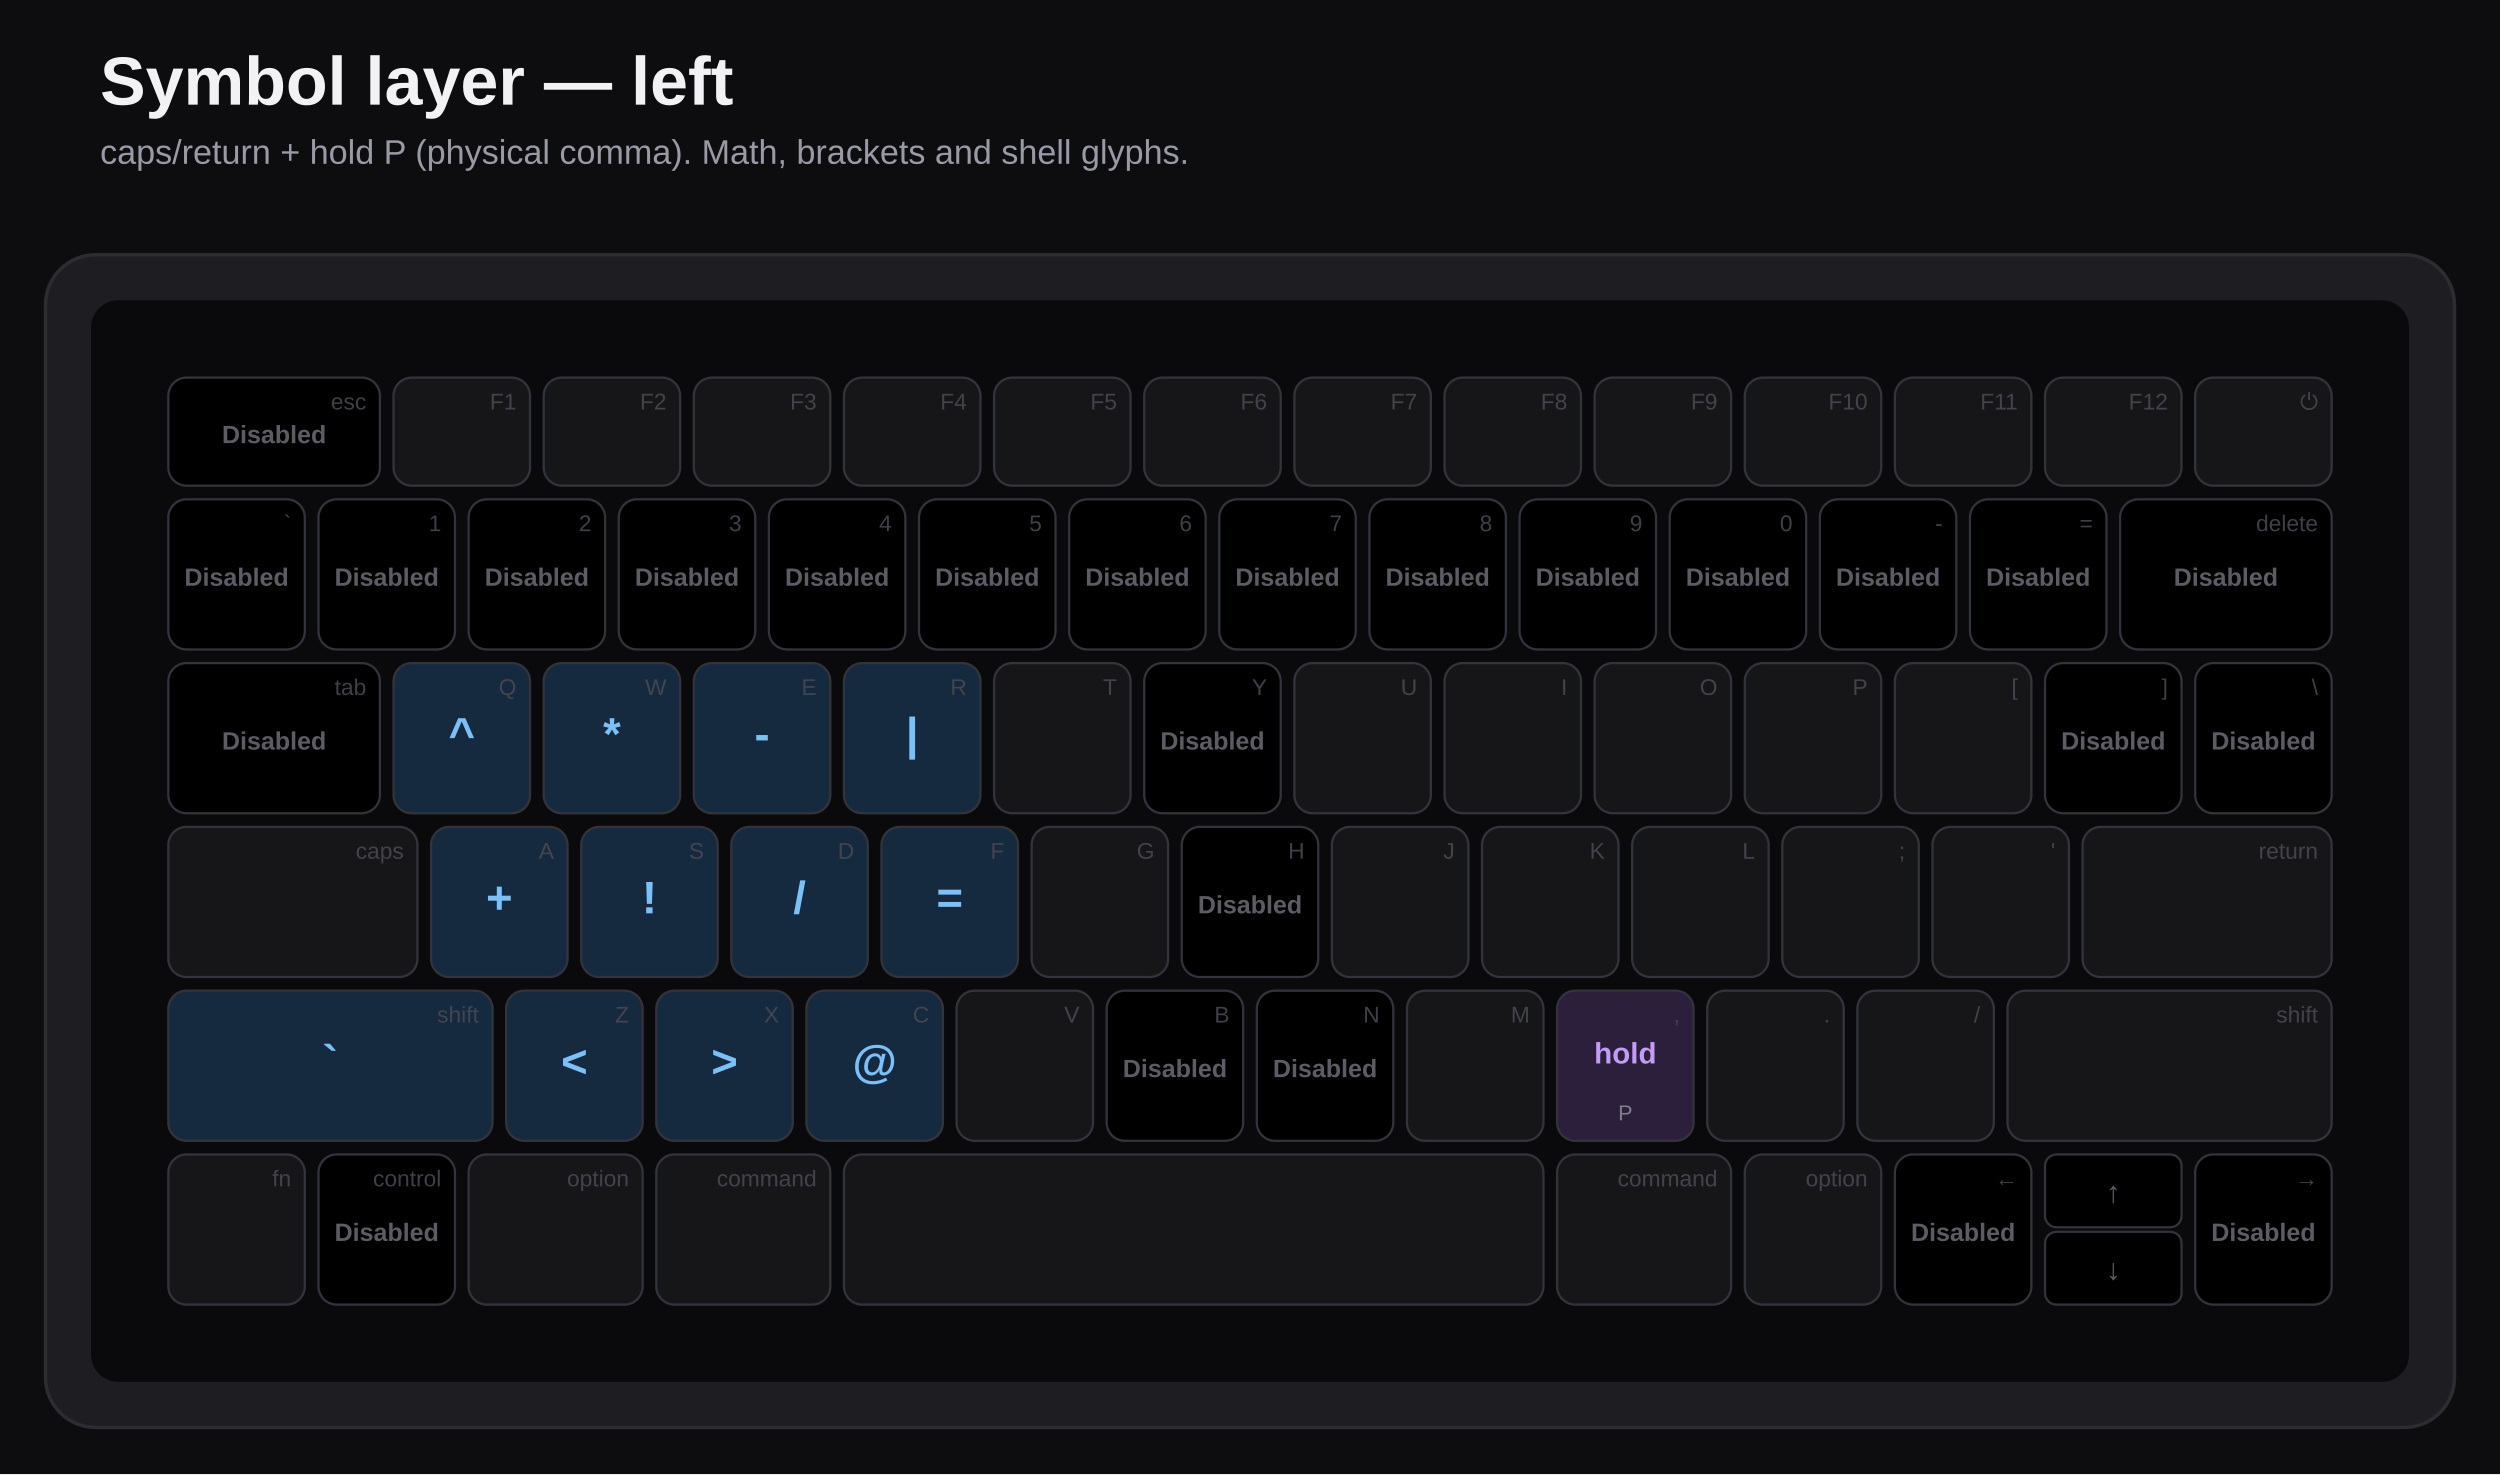
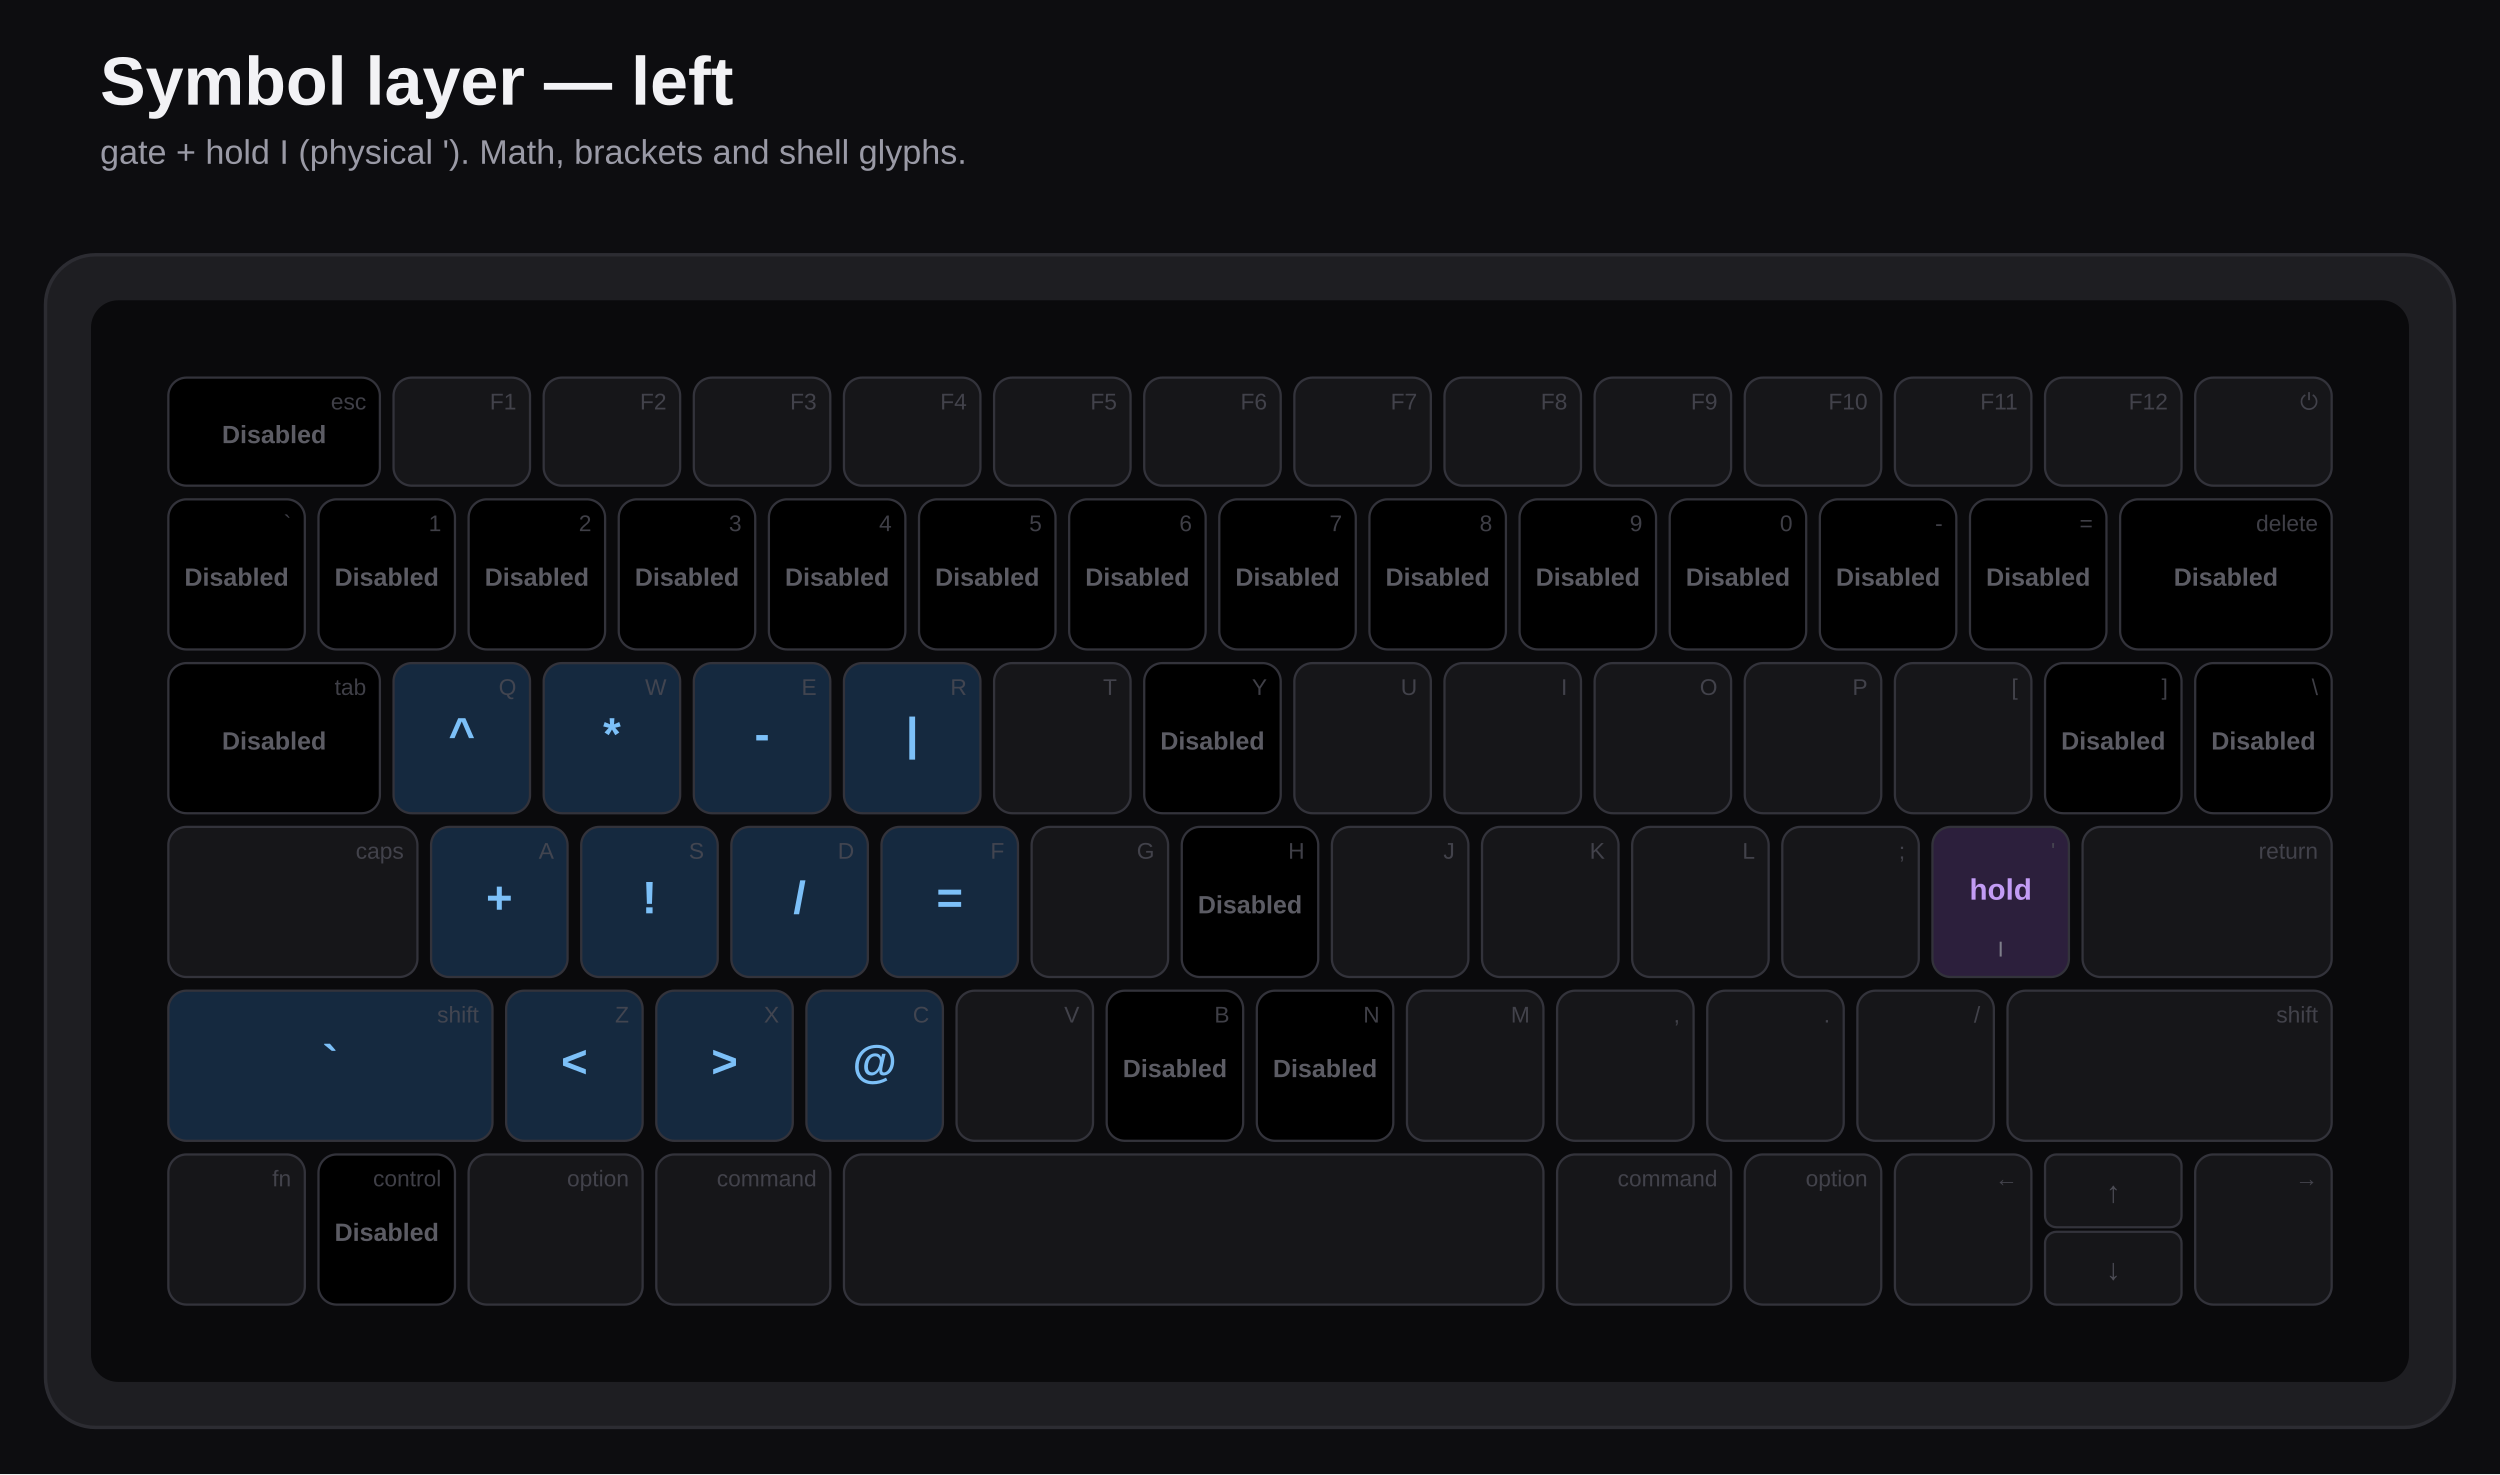
<svg xmlns="http://www.w3.org/2000/svg" width="1099" height="648" viewBox="0 0 1099 648" role="img" aria-label="Symbol layer — left layer of the splitmac">
  <rect width="1099" height="648" fill="#0d0d10" />
  <text x="44.0" y="46.0" fill="#f2f2f5" font-size="30" font-weight="700" text-anchor="start" opacity="1.0" font-family="-apple-system, BlinkMacSystemFont, 'SF Pro Text', 'Helvetica Neue', Arial, sans-serif">Symbol layer — left</text>
-   <text x="44.0" y="72.0" fill="#9a9aa6" font-size="15" font-weight="400" text-anchor="start" opacity="1.0" font-family="-apple-system, BlinkMacSystemFont, 'SF Pro Text', 'Helvetica Neue', Arial, sans-serif">caps/return + hold P (physical comma). Math, brackets and shell glyphs.</text>
+   <text x="44.0" y="72.0" fill="#9a9aa6" font-size="15" font-weight="400" text-anchor="start" opacity="1.0" font-family="-apple-system, BlinkMacSystemFont, 'SF Pro Text', 'Helvetica Neue', Arial, sans-serif">gate + hold I (physical '). Math, brackets and shell glyphs.</text>
  <rect x="20.0" y="112.0" width="1059.0" height="515.5" rx="22" fill="#1e1e22" stroke="#2c2c32" stroke-width="1.5" />
  <rect x="40.0" y="132.0" width="1019.0" height="475.5" rx="12" fill="#0a0a0c" />
  <rect x="74.0" y="166.0" width="93.0" height="47.5" rx="8" fill="#000000" stroke="#33333b" stroke-width="1" />
  <text x="161.0" y="180.0" fill="#4a4a53" font-size="10" font-weight="500" text-anchor="end" opacity="0.85" font-family="-apple-system, BlinkMacSystemFont, 'SF Pro Text', 'Helvetica Neue', Arial, sans-serif">esc</text>
  <text x="120.5" y="194.8" fill="#5c5c64" font-size="11" font-weight="600" text-anchor="middle" opacity="1.0" font-family="-apple-system, BlinkMacSystemFont, 'SF Pro Text', 'Helvetica Neue', Arial, sans-serif">Disabled</text>
  <rect x="173.0" y="166.0" width="60.0" height="47.5" rx="8" fill="#161619" stroke="#33333b" stroke-width="1" />
  <text x="227.0" y="180.0" fill="#4a4a53" font-size="10" font-weight="500" text-anchor="end" opacity="0.85" font-family="-apple-system, BlinkMacSystemFont, 'SF Pro Text', 'Helvetica Neue', Arial, sans-serif">F1</text>
  <rect x="239.0" y="166.0" width="60.0" height="47.5" rx="8" fill="#161619" stroke="#33333b" stroke-width="1" />
  <text x="293.0" y="180.0" fill="#4a4a53" font-size="10" font-weight="500" text-anchor="end" opacity="0.85" font-family="-apple-system, BlinkMacSystemFont, 'SF Pro Text', 'Helvetica Neue', Arial, sans-serif">F2</text>
  <rect x="305.0" y="166.0" width="60.0" height="47.5" rx="8" fill="#161619" stroke="#33333b" stroke-width="1" />
  <text x="359.0" y="180.0" fill="#4a4a53" font-size="10" font-weight="500" text-anchor="end" opacity="0.85" font-family="-apple-system, BlinkMacSystemFont, 'SF Pro Text', 'Helvetica Neue', Arial, sans-serif">F3</text>
  <rect x="371.0" y="166.0" width="60.0" height="47.5" rx="8" fill="#161619" stroke="#33333b" stroke-width="1" />
  <text x="425.0" y="180.0" fill="#4a4a53" font-size="10" font-weight="500" text-anchor="end" opacity="0.85" font-family="-apple-system, BlinkMacSystemFont, 'SF Pro Text', 'Helvetica Neue', Arial, sans-serif">F4</text>
  <rect x="437.0" y="166.0" width="60.0" height="47.5" rx="8" fill="#161619" stroke="#33333b" stroke-width="1" />
  <text x="491.0" y="180.0" fill="#4a4a53" font-size="10" font-weight="500" text-anchor="end" opacity="0.85" font-family="-apple-system, BlinkMacSystemFont, 'SF Pro Text', 'Helvetica Neue', Arial, sans-serif">F5</text>
  <rect x="503.0" y="166.0" width="60.0" height="47.5" rx="8" fill="#161619" stroke="#33333b" stroke-width="1" />
  <text x="557.0" y="180.0" fill="#4a4a53" font-size="10" font-weight="500" text-anchor="end" opacity="0.85" font-family="-apple-system, BlinkMacSystemFont, 'SF Pro Text', 'Helvetica Neue', Arial, sans-serif">F6</text>
  <rect x="569.0" y="166.0" width="60.0" height="47.5" rx="8" fill="#161619" stroke="#33333b" stroke-width="1" />
  <text x="623.0" y="180.0" fill="#4a4a53" font-size="10" font-weight="500" text-anchor="end" opacity="0.85" font-family="-apple-system, BlinkMacSystemFont, 'SF Pro Text', 'Helvetica Neue', Arial, sans-serif">F7</text>
  <rect x="635.0" y="166.0" width="60.0" height="47.5" rx="8" fill="#161619" stroke="#33333b" stroke-width="1" />
  <text x="689.0" y="180.0" fill="#4a4a53" font-size="10" font-weight="500" text-anchor="end" opacity="0.85" font-family="-apple-system, BlinkMacSystemFont, 'SF Pro Text', 'Helvetica Neue', Arial, sans-serif">F8</text>
  <rect x="701.0" y="166.0" width="60.0" height="47.5" rx="8" fill="#161619" stroke="#33333b" stroke-width="1" />
  <text x="755.0" y="180.0" fill="#4a4a53" font-size="10" font-weight="500" text-anchor="end" opacity="0.85" font-family="-apple-system, BlinkMacSystemFont, 'SF Pro Text', 'Helvetica Neue', Arial, sans-serif">F9</text>
  <rect x="767.0" y="166.0" width="60.0" height="47.5" rx="8" fill="#161619" stroke="#33333b" stroke-width="1" />
  <text x="821.0" y="180.0" fill="#4a4a53" font-size="10" font-weight="500" text-anchor="end" opacity="0.85" font-family="-apple-system, BlinkMacSystemFont, 'SF Pro Text', 'Helvetica Neue', Arial, sans-serif">F10</text>
  <rect x="833.0" y="166.0" width="60.0" height="47.5" rx="8" fill="#161619" stroke="#33333b" stroke-width="1" />
  <text x="887.0" y="180.0" fill="#4a4a53" font-size="10" font-weight="500" text-anchor="end" opacity="0.85" font-family="-apple-system, BlinkMacSystemFont, 'SF Pro Text', 'Helvetica Neue', Arial, sans-serif">F11</text>
  <rect x="899.0" y="166.0" width="60.0" height="47.5" rx="8" fill="#161619" stroke="#33333b" stroke-width="1" />
  <text x="953.0" y="180.0" fill="#4a4a53" font-size="10" font-weight="500" text-anchor="end" opacity="0.85" font-family="-apple-system, BlinkMacSystemFont, 'SF Pro Text', 'Helvetica Neue', Arial, sans-serif">F12</text>
  <rect x="965.0" y="166.0" width="60.0" height="47.5" rx="8" fill="#161619" stroke="#33333b" stroke-width="1" />
  <text x="1019.0" y="180.0" fill="#4a4a53" font-size="10" font-weight="500" text-anchor="end" opacity="0.85" font-family="-apple-system, BlinkMacSystemFont, 'SF Pro Text', 'Helvetica Neue', Arial, sans-serif">⏻</text>
  <rect x="74.0" y="219.5" width="60.0" height="66.0" rx="8" fill="#000000" stroke="#33333b" stroke-width="1" />
  <text x="128.0" y="233.5" fill="#4a4a53" font-size="10" font-weight="500" text-anchor="end" opacity="0.85" font-family="-apple-system, BlinkMacSystemFont, 'SF Pro Text', 'Helvetica Neue', Arial, sans-serif">`</text>
  <text x="104.0" y="257.5" fill="#5c5c64" font-size="11" font-weight="600" text-anchor="middle" opacity="1.0" font-family="-apple-system, BlinkMacSystemFont, 'SF Pro Text', 'Helvetica Neue', Arial, sans-serif">Disabled</text>
  <rect x="140.0" y="219.5" width="60.0" height="66.0" rx="8" fill="#000000" stroke="#33333b" stroke-width="1" />
  <text x="194.0" y="233.5" fill="#4a4a53" font-size="10" font-weight="500" text-anchor="end" opacity="0.85" font-family="-apple-system, BlinkMacSystemFont, 'SF Pro Text', 'Helvetica Neue', Arial, sans-serif">1</text>
  <text x="170.0" y="257.5" fill="#5c5c64" font-size="11" font-weight="600" text-anchor="middle" opacity="1.0" font-family="-apple-system, BlinkMacSystemFont, 'SF Pro Text', 'Helvetica Neue', Arial, sans-serif">Disabled</text>
  <rect x="206.0" y="219.5" width="60.0" height="66.0" rx="8" fill="#000000" stroke="#33333b" stroke-width="1" />
  <text x="260.0" y="233.5" fill="#4a4a53" font-size="10" font-weight="500" text-anchor="end" opacity="0.85" font-family="-apple-system, BlinkMacSystemFont, 'SF Pro Text', 'Helvetica Neue', Arial, sans-serif">2</text>
  <text x="236.0" y="257.5" fill="#5c5c64" font-size="11" font-weight="600" text-anchor="middle" opacity="1.0" font-family="-apple-system, BlinkMacSystemFont, 'SF Pro Text', 'Helvetica Neue', Arial, sans-serif">Disabled</text>
  <rect x="272.0" y="219.5" width="60.0" height="66.0" rx="8" fill="#000000" stroke="#33333b" stroke-width="1" />
  <text x="326.0" y="233.5" fill="#4a4a53" font-size="10" font-weight="500" text-anchor="end" opacity="0.85" font-family="-apple-system, BlinkMacSystemFont, 'SF Pro Text', 'Helvetica Neue', Arial, sans-serif">3</text>
  <text x="302.0" y="257.5" fill="#5c5c64" font-size="11" font-weight="600" text-anchor="middle" opacity="1.0" font-family="-apple-system, BlinkMacSystemFont, 'SF Pro Text', 'Helvetica Neue', Arial, sans-serif">Disabled</text>
  <rect x="338.0" y="219.5" width="60.0" height="66.0" rx="8" fill="#000000" stroke="#33333b" stroke-width="1" />
  <text x="392.0" y="233.5" fill="#4a4a53" font-size="10" font-weight="500" text-anchor="end" opacity="0.85" font-family="-apple-system, BlinkMacSystemFont, 'SF Pro Text', 'Helvetica Neue', Arial, sans-serif">4</text>
  <text x="368.0" y="257.5" fill="#5c5c64" font-size="11" font-weight="600" text-anchor="middle" opacity="1.0" font-family="-apple-system, BlinkMacSystemFont, 'SF Pro Text', 'Helvetica Neue', Arial, sans-serif">Disabled</text>
  <rect x="404.0" y="219.5" width="60.0" height="66.0" rx="8" fill="#000000" stroke="#33333b" stroke-width="1" />
  <text x="458.0" y="233.5" fill="#4a4a53" font-size="10" font-weight="500" text-anchor="end" opacity="0.85" font-family="-apple-system, BlinkMacSystemFont, 'SF Pro Text', 'Helvetica Neue', Arial, sans-serif">5</text>
  <text x="434.0" y="257.5" fill="#5c5c64" font-size="11" font-weight="600" text-anchor="middle" opacity="1.0" font-family="-apple-system, BlinkMacSystemFont, 'SF Pro Text', 'Helvetica Neue', Arial, sans-serif">Disabled</text>
  <rect x="470.0" y="219.5" width="60.0" height="66.0" rx="8" fill="#000000" stroke="#33333b" stroke-width="1" />
  <text x="524.0" y="233.5" fill="#4a4a53" font-size="10" font-weight="500" text-anchor="end" opacity="0.85" font-family="-apple-system, BlinkMacSystemFont, 'SF Pro Text', 'Helvetica Neue', Arial, sans-serif">6</text>
  <text x="500.0" y="257.5" fill="#5c5c64" font-size="11" font-weight="600" text-anchor="middle" opacity="1.0" font-family="-apple-system, BlinkMacSystemFont, 'SF Pro Text', 'Helvetica Neue', Arial, sans-serif">Disabled</text>
  <rect x="536.0" y="219.5" width="60.0" height="66.0" rx="8" fill="#000000" stroke="#33333b" stroke-width="1" />
  <text x="590.0" y="233.5" fill="#4a4a53" font-size="10" font-weight="500" text-anchor="end" opacity="0.85" font-family="-apple-system, BlinkMacSystemFont, 'SF Pro Text', 'Helvetica Neue', Arial, sans-serif">7</text>
  <text x="566.0" y="257.5" fill="#5c5c64" font-size="11" font-weight="600" text-anchor="middle" opacity="1.0" font-family="-apple-system, BlinkMacSystemFont, 'SF Pro Text', 'Helvetica Neue', Arial, sans-serif">Disabled</text>
  <rect x="602.0" y="219.5" width="60.0" height="66.0" rx="8" fill="#000000" stroke="#33333b" stroke-width="1" />
  <text x="656.0" y="233.5" fill="#4a4a53" font-size="10" font-weight="500" text-anchor="end" opacity="0.85" font-family="-apple-system, BlinkMacSystemFont, 'SF Pro Text', 'Helvetica Neue', Arial, sans-serif">8</text>
  <text x="632.0" y="257.5" fill="#5c5c64" font-size="11" font-weight="600" text-anchor="middle" opacity="1.0" font-family="-apple-system, BlinkMacSystemFont, 'SF Pro Text', 'Helvetica Neue', Arial, sans-serif">Disabled</text>
  <rect x="668.0" y="219.5" width="60.0" height="66.0" rx="8" fill="#000000" stroke="#33333b" stroke-width="1" />
  <text x="722.0" y="233.5" fill="#4a4a53" font-size="10" font-weight="500" text-anchor="end" opacity="0.85" font-family="-apple-system, BlinkMacSystemFont, 'SF Pro Text', 'Helvetica Neue', Arial, sans-serif">9</text>
  <text x="698.0" y="257.5" fill="#5c5c64" font-size="11" font-weight="600" text-anchor="middle" opacity="1.0" font-family="-apple-system, BlinkMacSystemFont, 'SF Pro Text', 'Helvetica Neue', Arial, sans-serif">Disabled</text>
  <rect x="734.0" y="219.5" width="60.0" height="66.0" rx="8" fill="#000000" stroke="#33333b" stroke-width="1" />
  <text x="788.0" y="233.5" fill="#4a4a53" font-size="10" font-weight="500" text-anchor="end" opacity="0.85" font-family="-apple-system, BlinkMacSystemFont, 'SF Pro Text', 'Helvetica Neue', Arial, sans-serif">0</text>
  <text x="764.0" y="257.5" fill="#5c5c64" font-size="11" font-weight="600" text-anchor="middle" opacity="1.0" font-family="-apple-system, BlinkMacSystemFont, 'SF Pro Text', 'Helvetica Neue', Arial, sans-serif">Disabled</text>
  <rect x="800.0" y="219.5" width="60.0" height="66.0" rx="8" fill="#000000" stroke="#33333b" stroke-width="1" />
  <text x="854.0" y="233.5" fill="#4a4a53" font-size="10" font-weight="500" text-anchor="end" opacity="0.85" font-family="-apple-system, BlinkMacSystemFont, 'SF Pro Text', 'Helvetica Neue', Arial, sans-serif">-</text>
  <text x="830.0" y="257.5" fill="#5c5c64" font-size="11" font-weight="600" text-anchor="middle" opacity="1.0" font-family="-apple-system, BlinkMacSystemFont, 'SF Pro Text', 'Helvetica Neue', Arial, sans-serif">Disabled</text>
  <rect x="866.0" y="219.5" width="60.0" height="66.0" rx="8" fill="#000000" stroke="#33333b" stroke-width="1" />
  <text x="920.0" y="233.5" fill="#4a4a53" font-size="10" font-weight="500" text-anchor="end" opacity="0.85" font-family="-apple-system, BlinkMacSystemFont, 'SF Pro Text', 'Helvetica Neue', Arial, sans-serif">=</text>
  <text x="896.0" y="257.5" fill="#5c5c64" font-size="11" font-weight="600" text-anchor="middle" opacity="1.0" font-family="-apple-system, BlinkMacSystemFont, 'SF Pro Text', 'Helvetica Neue', Arial, sans-serif">Disabled</text>
  <rect x="932.0" y="219.5" width="93.0" height="66.0" rx="8" fill="#000000" stroke="#33333b" stroke-width="1" />
  <text x="1019.0" y="233.5" fill="#4a4a53" font-size="10" font-weight="500" text-anchor="end" opacity="0.85" font-family="-apple-system, BlinkMacSystemFont, 'SF Pro Text', 'Helvetica Neue', Arial, sans-serif">delete</text>
  <text x="978.5" y="257.5" fill="#5c5c64" font-size="11" font-weight="600" text-anchor="middle" opacity="1.0" font-family="-apple-system, BlinkMacSystemFont, 'SF Pro Text', 'Helvetica Neue', Arial, sans-serif">Disabled</text>
  <rect x="74.0" y="291.5" width="93.0" height="66.0" rx="8" fill="#000000" stroke="#33333b" stroke-width="1" />
  <text x="161.0" y="305.5" fill="#4a4a53" font-size="10" font-weight="500" text-anchor="end" opacity="0.85" font-family="-apple-system, BlinkMacSystemFont, 'SF Pro Text', 'Helvetica Neue', Arial, sans-serif">tab</text>
  <text x="120.5" y="329.5" fill="#5c5c64" font-size="11" font-weight="600" text-anchor="middle" opacity="1.0" font-family="-apple-system, BlinkMacSystemFont, 'SF Pro Text', 'Helvetica Neue', Arial, sans-serif">Disabled</text>
  <rect x="173.0" y="291.5" width="60.0" height="66.0" rx="8" fill="#15293f" stroke="#33333b" stroke-width="1" />
  <text x="227.0" y="305.5" fill="#4a4a53" font-size="10" font-weight="500" text-anchor="end" opacity="0.85" font-family="-apple-system, BlinkMacSystemFont, 'SF Pro Text', 'Helvetica Neue', Arial, sans-serif">Q</text>
  <text x="203.0" y="329.5" fill="#7cc0f8" font-size="20" font-weight="700" text-anchor="middle" opacity="1.0" font-family="-apple-system, BlinkMacSystemFont, 'SF Pro Text', 'Helvetica Neue', Arial, sans-serif">^</text>
  <rect x="239.0" y="291.5" width="60.0" height="66.0" rx="8" fill="#15293f" stroke="#33333b" stroke-width="1" />
  <text x="293.0" y="305.5" fill="#4a4a53" font-size="10" font-weight="500" text-anchor="end" opacity="0.85" font-family="-apple-system, BlinkMacSystemFont, 'SF Pro Text', 'Helvetica Neue', Arial, sans-serif">W</text>
  <text x="269.0" y="329.5" fill="#7cc0f8" font-size="20" font-weight="700" text-anchor="middle" opacity="1.0" font-family="-apple-system, BlinkMacSystemFont, 'SF Pro Text', 'Helvetica Neue', Arial, sans-serif">*</text>
  <rect x="305.0" y="291.5" width="60.0" height="66.0" rx="8" fill="#15293f" stroke="#33333b" stroke-width="1" />
  <text x="359.0" y="305.5" fill="#4a4a53" font-size="10" font-weight="500" text-anchor="end" opacity="0.85" font-family="-apple-system, BlinkMacSystemFont, 'SF Pro Text', 'Helvetica Neue', Arial, sans-serif">E</text>
  <text x="335.0" y="329.5" fill="#7cc0f8" font-size="20" font-weight="700" text-anchor="middle" opacity="1.0" font-family="-apple-system, BlinkMacSystemFont, 'SF Pro Text', 'Helvetica Neue', Arial, sans-serif">-</text>
  <rect x="371.0" y="291.5" width="60.0" height="66.0" rx="8" fill="#15293f" stroke="#33333b" stroke-width="1" />
  <text x="425.0" y="305.5" fill="#4a4a53" font-size="10" font-weight="500" text-anchor="end" opacity="0.85" font-family="-apple-system, BlinkMacSystemFont, 'SF Pro Text', 'Helvetica Neue', Arial, sans-serif">R</text>
  <text x="401.0" y="329.5" fill="#7cc0f8" font-size="20" font-weight="700" text-anchor="middle" opacity="1.0" font-family="-apple-system, BlinkMacSystemFont, 'SF Pro Text', 'Helvetica Neue', Arial, sans-serif">|</text>
  <rect x="437.0" y="291.5" width="60.0" height="66.0" rx="8" fill="#161619" stroke="#33333b" stroke-width="1" />
  <text x="491.0" y="305.5" fill="#4a4a53" font-size="10" font-weight="500" text-anchor="end" opacity="0.85" font-family="-apple-system, BlinkMacSystemFont, 'SF Pro Text', 'Helvetica Neue', Arial, sans-serif">T</text>
  <rect x="503.0" y="291.5" width="60.0" height="66.0" rx="8" fill="#000000" stroke="#33333b" stroke-width="1" />
  <text x="557.0" y="305.5" fill="#4a4a53" font-size="10" font-weight="500" text-anchor="end" opacity="0.85" font-family="-apple-system, BlinkMacSystemFont, 'SF Pro Text', 'Helvetica Neue', Arial, sans-serif">Y</text>
  <text x="533.0" y="329.5" fill="#5c5c64" font-size="11" font-weight="600" text-anchor="middle" opacity="1.0" font-family="-apple-system, BlinkMacSystemFont, 'SF Pro Text', 'Helvetica Neue', Arial, sans-serif">Disabled</text>
  <rect x="569.0" y="291.5" width="60.0" height="66.0" rx="8" fill="#161619" stroke="#33333b" stroke-width="1" />
  <text x="623.0" y="305.5" fill="#4a4a53" font-size="10" font-weight="500" text-anchor="end" opacity="0.85" font-family="-apple-system, BlinkMacSystemFont, 'SF Pro Text', 'Helvetica Neue', Arial, sans-serif">U</text>
  <rect x="635.0" y="291.5" width="60.0" height="66.0" rx="8" fill="#161619" stroke="#33333b" stroke-width="1" />
  <text x="689.0" y="305.5" fill="#4a4a53" font-size="10" font-weight="500" text-anchor="end" opacity="0.85" font-family="-apple-system, BlinkMacSystemFont, 'SF Pro Text', 'Helvetica Neue', Arial, sans-serif">I</text>
  <rect x="701.0" y="291.5" width="60.0" height="66.0" rx="8" fill="#161619" stroke="#33333b" stroke-width="1" />
  <text x="755.0" y="305.5" fill="#4a4a53" font-size="10" font-weight="500" text-anchor="end" opacity="0.85" font-family="-apple-system, BlinkMacSystemFont, 'SF Pro Text', 'Helvetica Neue', Arial, sans-serif">O</text>
  <rect x="767.0" y="291.5" width="60.0" height="66.0" rx="8" fill="#161619" stroke="#33333b" stroke-width="1" />
  <text x="821.0" y="305.5" fill="#4a4a53" font-size="10" font-weight="500" text-anchor="end" opacity="0.85" font-family="-apple-system, BlinkMacSystemFont, 'SF Pro Text', 'Helvetica Neue', Arial, sans-serif">P</text>
  <rect x="833.0" y="291.5" width="60.0" height="66.0" rx="8" fill="#161619" stroke="#33333b" stroke-width="1" />
  <text x="887.0" y="305.5" fill="#4a4a53" font-size="10" font-weight="500" text-anchor="end" opacity="0.85" font-family="-apple-system, BlinkMacSystemFont, 'SF Pro Text', 'Helvetica Neue', Arial, sans-serif">[</text>
  <rect x="899.0" y="291.5" width="60.0" height="66.0" rx="8" fill="#000000" stroke="#33333b" stroke-width="1" />
  <text x="953.0" y="305.5" fill="#4a4a53" font-size="10" font-weight="500" text-anchor="end" opacity="0.85" font-family="-apple-system, BlinkMacSystemFont, 'SF Pro Text', 'Helvetica Neue', Arial, sans-serif">]</text>
  <text x="929.0" y="329.5" fill="#5c5c64" font-size="11" font-weight="600" text-anchor="middle" opacity="1.0" font-family="-apple-system, BlinkMacSystemFont, 'SF Pro Text', 'Helvetica Neue', Arial, sans-serif">Disabled</text>
  <rect x="965.0" y="291.5" width="60.0" height="66.0" rx="8" fill="#000000" stroke="#33333b" stroke-width="1" />
  <text x="1019.0" y="305.5" fill="#4a4a53" font-size="10" font-weight="500" text-anchor="end" opacity="0.85" font-family="-apple-system, BlinkMacSystemFont, 'SF Pro Text', 'Helvetica Neue', Arial, sans-serif">\</text>
  <text x="995.0" y="329.5" fill="#5c5c64" font-size="11" font-weight="600" text-anchor="middle" opacity="1.0" font-family="-apple-system, BlinkMacSystemFont, 'SF Pro Text', 'Helvetica Neue', Arial, sans-serif">Disabled</text>
  <rect x="74.0" y="363.5" width="109.5" height="66.0" rx="8" fill="#161619" stroke="#33333b" stroke-width="1" />
  <text x="177.5" y="377.5" fill="#4a4a53" font-size="10" font-weight="500" text-anchor="end" opacity="0.85" font-family="-apple-system, BlinkMacSystemFont, 'SF Pro Text', 'Helvetica Neue', Arial, sans-serif">caps</text>
  <rect x="189.5" y="363.5" width="60.0" height="66.0" rx="8" fill="#15293f" stroke="#33333b" stroke-width="1" />
  <text x="243.5" y="377.5" fill="#4a4a53" font-size="10" font-weight="500" text-anchor="end" opacity="0.85" font-family="-apple-system, BlinkMacSystemFont, 'SF Pro Text', 'Helvetica Neue', Arial, sans-serif">A</text>
  <text x="219.5" y="401.5" fill="#7cc0f8" font-size="20" font-weight="700" text-anchor="middle" opacity="1.0" font-family="-apple-system, BlinkMacSystemFont, 'SF Pro Text', 'Helvetica Neue', Arial, sans-serif">+</text>
  <rect x="255.5" y="363.5" width="60.0" height="66.0" rx="8" fill="#15293f" stroke="#33333b" stroke-width="1" />
  <text x="309.5" y="377.5" fill="#4a4a53" font-size="10" font-weight="500" text-anchor="end" opacity="0.85" font-family="-apple-system, BlinkMacSystemFont, 'SF Pro Text', 'Helvetica Neue', Arial, sans-serif">S</text>
  <text x="285.5" y="401.5" fill="#7cc0f8" font-size="20" font-weight="700" text-anchor="middle" opacity="1.0" font-family="-apple-system, BlinkMacSystemFont, 'SF Pro Text', 'Helvetica Neue', Arial, sans-serif">!</text>
  <rect x="321.5" y="363.5" width="60.0" height="66.0" rx="8" fill="#15293f" stroke="#33333b" stroke-width="1" />
  <text x="375.5" y="377.5" fill="#4a4a53" font-size="10" font-weight="500" text-anchor="end" opacity="0.85" font-family="-apple-system, BlinkMacSystemFont, 'SF Pro Text', 'Helvetica Neue', Arial, sans-serif">D</text>
  <text x="351.5" y="401.5" fill="#7cc0f8" font-size="20" font-weight="700" text-anchor="middle" opacity="1.0" font-family="-apple-system, BlinkMacSystemFont, 'SF Pro Text', 'Helvetica Neue', Arial, sans-serif">/</text>
  <rect x="387.5" y="363.5" width="60.0" height="66.0" rx="8" fill="#15293f" stroke="#33333b" stroke-width="1" />
  <text x="441.5" y="377.5" fill="#4a4a53" font-size="10" font-weight="500" text-anchor="end" opacity="0.85" font-family="-apple-system, BlinkMacSystemFont, 'SF Pro Text', 'Helvetica Neue', Arial, sans-serif">F</text>
  <text x="417.5" y="401.5" fill="#7cc0f8" font-size="20" font-weight="700" text-anchor="middle" opacity="1.0" font-family="-apple-system, BlinkMacSystemFont, 'SF Pro Text', 'Helvetica Neue', Arial, sans-serif">=</text>
  <rect x="453.5" y="363.5" width="60.0" height="66.0" rx="8" fill="#161619" stroke="#33333b" stroke-width="1" />
  <text x="507.5" y="377.5" fill="#4a4a53" font-size="10" font-weight="500" text-anchor="end" opacity="0.85" font-family="-apple-system, BlinkMacSystemFont, 'SF Pro Text', 'Helvetica Neue', Arial, sans-serif">G</text>
  <rect x="519.5" y="363.5" width="60.0" height="66.0" rx="8" fill="#000000" stroke="#33333b" stroke-width="1" />
  <text x="573.5" y="377.5" fill="#4a4a53" font-size="10" font-weight="500" text-anchor="end" opacity="0.85" font-family="-apple-system, BlinkMacSystemFont, 'SF Pro Text', 'Helvetica Neue', Arial, sans-serif">H</text>
  <text x="549.5" y="401.5" fill="#5c5c64" font-size="11" font-weight="600" text-anchor="middle" opacity="1.0" font-family="-apple-system, BlinkMacSystemFont, 'SF Pro Text', 'Helvetica Neue', Arial, sans-serif">Disabled</text>
  <rect x="585.5" y="363.5" width="60.0" height="66.0" rx="8" fill="#161619" stroke="#33333b" stroke-width="1" />
  <text x="639.5" y="377.5" fill="#4a4a53" font-size="10" font-weight="500" text-anchor="end" opacity="0.85" font-family="-apple-system, BlinkMacSystemFont, 'SF Pro Text', 'Helvetica Neue', Arial, sans-serif">J</text>
  <rect x="651.5" y="363.5" width="60.0" height="66.0" rx="8" fill="#161619" stroke="#33333b" stroke-width="1" />
  <text x="705.5" y="377.5" fill="#4a4a53" font-size="10" font-weight="500" text-anchor="end" opacity="0.85" font-family="-apple-system, BlinkMacSystemFont, 'SF Pro Text', 'Helvetica Neue', Arial, sans-serif">K</text>
  <rect x="717.5" y="363.5" width="60.0" height="66.0" rx="8" fill="#161619" stroke="#33333b" stroke-width="1" />
  <text x="771.5" y="377.5" fill="#4a4a53" font-size="10" font-weight="500" text-anchor="end" opacity="0.85" font-family="-apple-system, BlinkMacSystemFont, 'SF Pro Text', 'Helvetica Neue', Arial, sans-serif">L</text>
  <rect x="783.5" y="363.5" width="60.0" height="66.0" rx="8" fill="#161619" stroke="#33333b" stroke-width="1" />
  <text x="837.5" y="377.5" fill="#4a4a53" font-size="10" font-weight="500" text-anchor="end" opacity="0.85" font-family="-apple-system, BlinkMacSystemFont, 'SF Pro Text', 'Helvetica Neue', Arial, sans-serif">;</text>
-   <rect x="849.5" y="363.5" width="60.0" height="66.0" rx="8" fill="#161619" stroke="#33333b" stroke-width="1" />
+   <rect x="849.5" y="363.5" width="60.0" height="66.0" rx="8" fill="#2c1f3c" stroke="#33333b" stroke-width="1" />
  <text x="903.5" y="377.5" fill="#4a4a53" font-size="10" font-weight="500" text-anchor="end" opacity="0.85" font-family="-apple-system, BlinkMacSystemFont, 'SF Pro Text', 'Helvetica Neue', Arial, sans-serif">'</text>
+   <text x="879.5" y="395.5" fill="#c39cf5" font-size="13" font-weight="600" text-anchor="middle" opacity="1.0" font-family="-apple-system, BlinkMacSystemFont, 'SF Pro Text', 'Helvetica Neue', Arial, sans-serif">hold</text>
+   <text x="879.5" y="420.5" fill="#7e7e8a" font-size="9.5" font-weight="500" text-anchor="middle" opacity="1.0" font-family="-apple-system, BlinkMacSystemFont, 'SF Pro Text', 'Helvetica Neue', Arial, sans-serif">I</text>
  <rect x="915.5" y="363.5" width="109.5" height="66.0" rx="8" fill="#161619" stroke="#33333b" stroke-width="1" />
  <text x="1019.0" y="377.5" fill="#4a4a53" font-size="10" font-weight="500" text-anchor="end" opacity="0.85" font-family="-apple-system, BlinkMacSystemFont, 'SF Pro Text', 'Helvetica Neue', Arial, sans-serif">return</text>
  <rect x="74.0" y="435.5" width="142.5" height="66.0" rx="8" fill="#15293f" stroke="#33333b" stroke-width="1" />
  <text x="210.5" y="449.5" fill="#4a4a53" font-size="10" font-weight="500" text-anchor="end" opacity="0.85" font-family="-apple-system, BlinkMacSystemFont, 'SF Pro Text', 'Helvetica Neue', Arial, sans-serif">shift</text>
  <text x="145.2" y="473.5" fill="#7cc0f8" font-size="20" font-weight="700" text-anchor="middle" opacity="1.0" font-family="-apple-system, BlinkMacSystemFont, 'SF Pro Text', 'Helvetica Neue', Arial, sans-serif">`</text>
  <rect x="222.5" y="435.5" width="60.0" height="66.0" rx="8" fill="#15293f" stroke="#33333b" stroke-width="1" />
  <text x="276.5" y="449.5" fill="#4a4a53" font-size="10" font-weight="500" text-anchor="end" opacity="0.85" font-family="-apple-system, BlinkMacSystemFont, 'SF Pro Text', 'Helvetica Neue', Arial, sans-serif">Z</text>
  <text x="252.5" y="473.5" fill="#7cc0f8" font-size="20" font-weight="700" text-anchor="middle" opacity="1.0" font-family="-apple-system, BlinkMacSystemFont, 'SF Pro Text', 'Helvetica Neue', Arial, sans-serif">&lt;</text>
  <rect x="288.5" y="435.5" width="60.0" height="66.0" rx="8" fill="#15293f" stroke="#33333b" stroke-width="1" />
  <text x="342.5" y="449.5" fill="#4a4a53" font-size="10" font-weight="500" text-anchor="end" opacity="0.85" font-family="-apple-system, BlinkMacSystemFont, 'SF Pro Text', 'Helvetica Neue', Arial, sans-serif">X</text>
  <text x="318.5" y="473.5" fill="#7cc0f8" font-size="20" font-weight="700" text-anchor="middle" opacity="1.0" font-family="-apple-system, BlinkMacSystemFont, 'SF Pro Text', 'Helvetica Neue', Arial, sans-serif">&gt;</text>
  <rect x="354.5" y="435.5" width="60.0" height="66.0" rx="8" fill="#15293f" stroke="#33333b" stroke-width="1" />
  <text x="408.5" y="449.5" fill="#4a4a53" font-size="10" font-weight="500" text-anchor="end" opacity="0.85" font-family="-apple-system, BlinkMacSystemFont, 'SF Pro Text', 'Helvetica Neue', Arial, sans-serif">C</text>
  <text x="384.5" y="473.5" fill="#7cc0f8" font-size="20" font-weight="700" text-anchor="middle" opacity="1.0" font-family="-apple-system, BlinkMacSystemFont, 'SF Pro Text', 'Helvetica Neue', Arial, sans-serif">@</text>
  <rect x="420.5" y="435.5" width="60.0" height="66.0" rx="8" fill="#161619" stroke="#33333b" stroke-width="1" />
  <text x="474.5" y="449.5" fill="#4a4a53" font-size="10" font-weight="500" text-anchor="end" opacity="0.85" font-family="-apple-system, BlinkMacSystemFont, 'SF Pro Text', 'Helvetica Neue', Arial, sans-serif">V</text>
  <rect x="486.5" y="435.5" width="60.0" height="66.0" rx="8" fill="#000000" stroke="#33333b" stroke-width="1" />
  <text x="540.5" y="449.5" fill="#4a4a53" font-size="10" font-weight="500" text-anchor="end" opacity="0.85" font-family="-apple-system, BlinkMacSystemFont, 'SF Pro Text', 'Helvetica Neue', Arial, sans-serif">B</text>
  <text x="516.5" y="473.5" fill="#5c5c64" font-size="11" font-weight="600" text-anchor="middle" opacity="1.0" font-family="-apple-system, BlinkMacSystemFont, 'SF Pro Text', 'Helvetica Neue', Arial, sans-serif">Disabled</text>
  <rect x="552.5" y="435.5" width="60.0" height="66.0" rx="8" fill="#000000" stroke="#33333b" stroke-width="1" />
  <text x="606.5" y="449.5" fill="#4a4a53" font-size="10" font-weight="500" text-anchor="end" opacity="0.85" font-family="-apple-system, BlinkMacSystemFont, 'SF Pro Text', 'Helvetica Neue', Arial, sans-serif">N</text>
  <text x="582.5" y="473.5" fill="#5c5c64" font-size="11" font-weight="600" text-anchor="middle" opacity="1.0" font-family="-apple-system, BlinkMacSystemFont, 'SF Pro Text', 'Helvetica Neue', Arial, sans-serif">Disabled</text>
  <rect x="618.5" y="435.5" width="60.0" height="66.0" rx="8" fill="#161619" stroke="#33333b" stroke-width="1" />
  <text x="672.5" y="449.5" fill="#4a4a53" font-size="10" font-weight="500" text-anchor="end" opacity="0.85" font-family="-apple-system, BlinkMacSystemFont, 'SF Pro Text', 'Helvetica Neue', Arial, sans-serif">M</text>
-   <rect x="684.5" y="435.5" width="60.0" height="66.0" rx="8" fill="#2c1f3c" stroke="#33333b" stroke-width="1" />
+   <rect x="684.5" y="435.5" width="60.0" height="66.0" rx="8" fill="#161619" stroke="#33333b" stroke-width="1" />
  <text x="738.5" y="449.5" fill="#4a4a53" font-size="10" font-weight="500" text-anchor="end" opacity="0.85" font-family="-apple-system, BlinkMacSystemFont, 'SF Pro Text', 'Helvetica Neue', Arial, sans-serif">,</text>
-   <text x="714.5" y="467.5" fill="#c39cf5" font-size="13" font-weight="600" text-anchor="middle" opacity="1.0" font-family="-apple-system, BlinkMacSystemFont, 'SF Pro Text', 'Helvetica Neue', Arial, sans-serif">hold</text>
-   <text x="714.5" y="492.5" fill="#7e7e8a" font-size="9.5" font-weight="500" text-anchor="middle" opacity="1.0" font-family="-apple-system, BlinkMacSystemFont, 'SF Pro Text', 'Helvetica Neue', Arial, sans-serif">P</text>
  <rect x="750.5" y="435.5" width="60.0" height="66.0" rx="8" fill="#161619" stroke="#33333b" stroke-width="1" />
  <text x="804.5" y="449.5" fill="#4a4a53" font-size="10" font-weight="500" text-anchor="end" opacity="0.85" font-family="-apple-system, BlinkMacSystemFont, 'SF Pro Text', 'Helvetica Neue', Arial, sans-serif">.</text>
  <rect x="816.5" y="435.5" width="60.0" height="66.0" rx="8" fill="#161619" stroke="#33333b" stroke-width="1" />
  <text x="870.5" y="449.5" fill="#4a4a53" font-size="10" font-weight="500" text-anchor="end" opacity="0.85" font-family="-apple-system, BlinkMacSystemFont, 'SF Pro Text', 'Helvetica Neue', Arial, sans-serif">/</text>
  <rect x="882.5" y="435.5" width="142.5" height="66.0" rx="8" fill="#161619" stroke="#33333b" stroke-width="1" />
  <text x="1019.0" y="449.5" fill="#4a4a53" font-size="10" font-weight="500" text-anchor="end" opacity="0.85" font-family="-apple-system, BlinkMacSystemFont, 'SF Pro Text', 'Helvetica Neue', Arial, sans-serif">shift</text>
  <rect x="74.0" y="507.5" width="60.0" height="66.0" rx="8" fill="#161619" stroke="#33333b" stroke-width="1" />
  <text x="128.0" y="521.5" fill="#4a4a53" font-size="10" font-weight="500" text-anchor="end" opacity="0.85" font-family="-apple-system, BlinkMacSystemFont, 'SF Pro Text', 'Helvetica Neue', Arial, sans-serif">fn</text>
  <rect x="140.0" y="507.5" width="60.0" height="66.0" rx="8" fill="#000000" stroke="#33333b" stroke-width="1" />
  <text x="194.0" y="521.5" fill="#4a4a53" font-size="10" font-weight="500" text-anchor="end" opacity="0.85" font-family="-apple-system, BlinkMacSystemFont, 'SF Pro Text', 'Helvetica Neue', Arial, sans-serif">control</text>
  <text x="170.0" y="545.5" fill="#5c5c64" font-size="11" font-weight="600" text-anchor="middle" opacity="1.0" font-family="-apple-system, BlinkMacSystemFont, 'SF Pro Text', 'Helvetica Neue', Arial, sans-serif">Disabled</text>
  <rect x="206.0" y="507.5" width="76.5" height="66.0" rx="8" fill="#161619" stroke="#33333b" stroke-width="1" />
  <text x="276.5" y="521.5" fill="#4a4a53" font-size="10" font-weight="500" text-anchor="end" opacity="0.85" font-family="-apple-system, BlinkMacSystemFont, 'SF Pro Text', 'Helvetica Neue', Arial, sans-serif">option</text>
  <rect x="288.5" y="507.5" width="76.5" height="66.0" rx="8" fill="#161619" stroke="#33333b" stroke-width="1" />
  <text x="359.0" y="521.5" fill="#4a4a53" font-size="10" font-weight="500" text-anchor="end" opacity="0.85" font-family="-apple-system, BlinkMacSystemFont, 'SF Pro Text', 'Helvetica Neue', Arial, sans-serif">command</text>
  <rect x="371.0" y="507.5" width="307.5" height="66.0" rx="8" fill="#161619" stroke="#33333b" stroke-width="1" />
  <rect x="684.5" y="507.5" width="76.5" height="66.0" rx="8" fill="#161619" stroke="#33333b" stroke-width="1" />
  <text x="755.0" y="521.5" fill="#4a4a53" font-size="10" font-weight="500" text-anchor="end" opacity="0.85" font-family="-apple-system, BlinkMacSystemFont, 'SF Pro Text', 'Helvetica Neue', Arial, sans-serif">command</text>
  <rect x="767.0" y="507.5" width="60.0" height="66.0" rx="8" fill="#161619" stroke="#33333b" stroke-width="1" />
  <text x="821.0" y="521.5" fill="#4a4a53" font-size="10" font-weight="500" text-anchor="end" opacity="0.85" font-family="-apple-system, BlinkMacSystemFont, 'SF Pro Text', 'Helvetica Neue', Arial, sans-serif">option</text>
-   <rect x="833.0" y="507.5" width="60.0" height="66.0" rx="8" fill="#000000" stroke="#33333b" stroke-width="1" />
+   <rect x="833.0" y="507.5" width="60.0" height="66.0" rx="8" fill="#161619" stroke="#33333b" stroke-width="1" />
  <text x="887.0" y="521.5" fill="#4a4a53" font-size="10" font-weight="500" text-anchor="end" opacity="0.85" font-family="-apple-system, BlinkMacSystemFont, 'SF Pro Text', 'Helvetica Neue', Arial, sans-serif">←</text>
-   <text x="863.0" y="545.5" fill="#5c5c64" font-size="11" font-weight="600" text-anchor="middle" opacity="1.0" font-family="-apple-system, BlinkMacSystemFont, 'SF Pro Text', 'Helvetica Neue', Arial, sans-serif">Disabled</text>
-   <rect x="899.0" y="507.5" width="60.0" height="32.0" rx="5" fill="#000000" stroke="#33333b" stroke-width="1" />
-   <text x="929.0" y="528.5" fill="#5c5c64" font-size="13" font-weight="600" text-anchor="middle" opacity="1.0" font-family="-apple-system, BlinkMacSystemFont, 'SF Pro Text', 'Helvetica Neue', Arial, sans-serif">↑</text>
-   <rect x="899.0" y="541.5" width="60.0" height="32.0" rx="5" fill="#000000" stroke="#33333b" stroke-width="1" />
-   <text x="929.0" y="562.5" fill="#5c5c64" font-size="13" font-weight="600" text-anchor="middle" opacity="1.0" font-family="-apple-system, BlinkMacSystemFont, 'SF Pro Text', 'Helvetica Neue', Arial, sans-serif">↓</text>
-   <rect x="965.0" y="507.5" width="60.0" height="66.0" rx="8" fill="#000000" stroke="#33333b" stroke-width="1" />
+   <rect x="899.0" y="507.5" width="60.0" height="32.0" rx="5" fill="#161619" stroke="#33333b" stroke-width="1" />
+   <text x="929.0" y="528.5" fill="#4c4c55" font-size="13" font-weight="600" text-anchor="middle" opacity="1.0" font-family="-apple-system, BlinkMacSystemFont, 'SF Pro Text', 'Helvetica Neue', Arial, sans-serif">↑</text>
+   <rect x="899.0" y="541.5" width="60.0" height="32.0" rx="5" fill="#161619" stroke="#33333b" stroke-width="1" />
+   <text x="929.0" y="562.5" fill="#4c4c55" font-size="13" font-weight="600" text-anchor="middle" opacity="1.0" font-family="-apple-system, BlinkMacSystemFont, 'SF Pro Text', 'Helvetica Neue', Arial, sans-serif">↓</text>
+   <rect x="965.0" y="507.5" width="60.0" height="66.0" rx="8" fill="#161619" stroke="#33333b" stroke-width="1" />
  <text x="1019.0" y="521.5" fill="#4a4a53" font-size="10" font-weight="500" text-anchor="end" opacity="0.85" font-family="-apple-system, BlinkMacSystemFont, 'SF Pro Text', 'Helvetica Neue', Arial, sans-serif">→</text>
-   <text x="995.0" y="545.5" fill="#5c5c64" font-size="11" font-weight="600" text-anchor="middle" opacity="1.0" font-family="-apple-system, BlinkMacSystemFont, 'SF Pro Text', 'Helvetica Neue', Arial, sans-serif">Disabled</text>
</svg>
